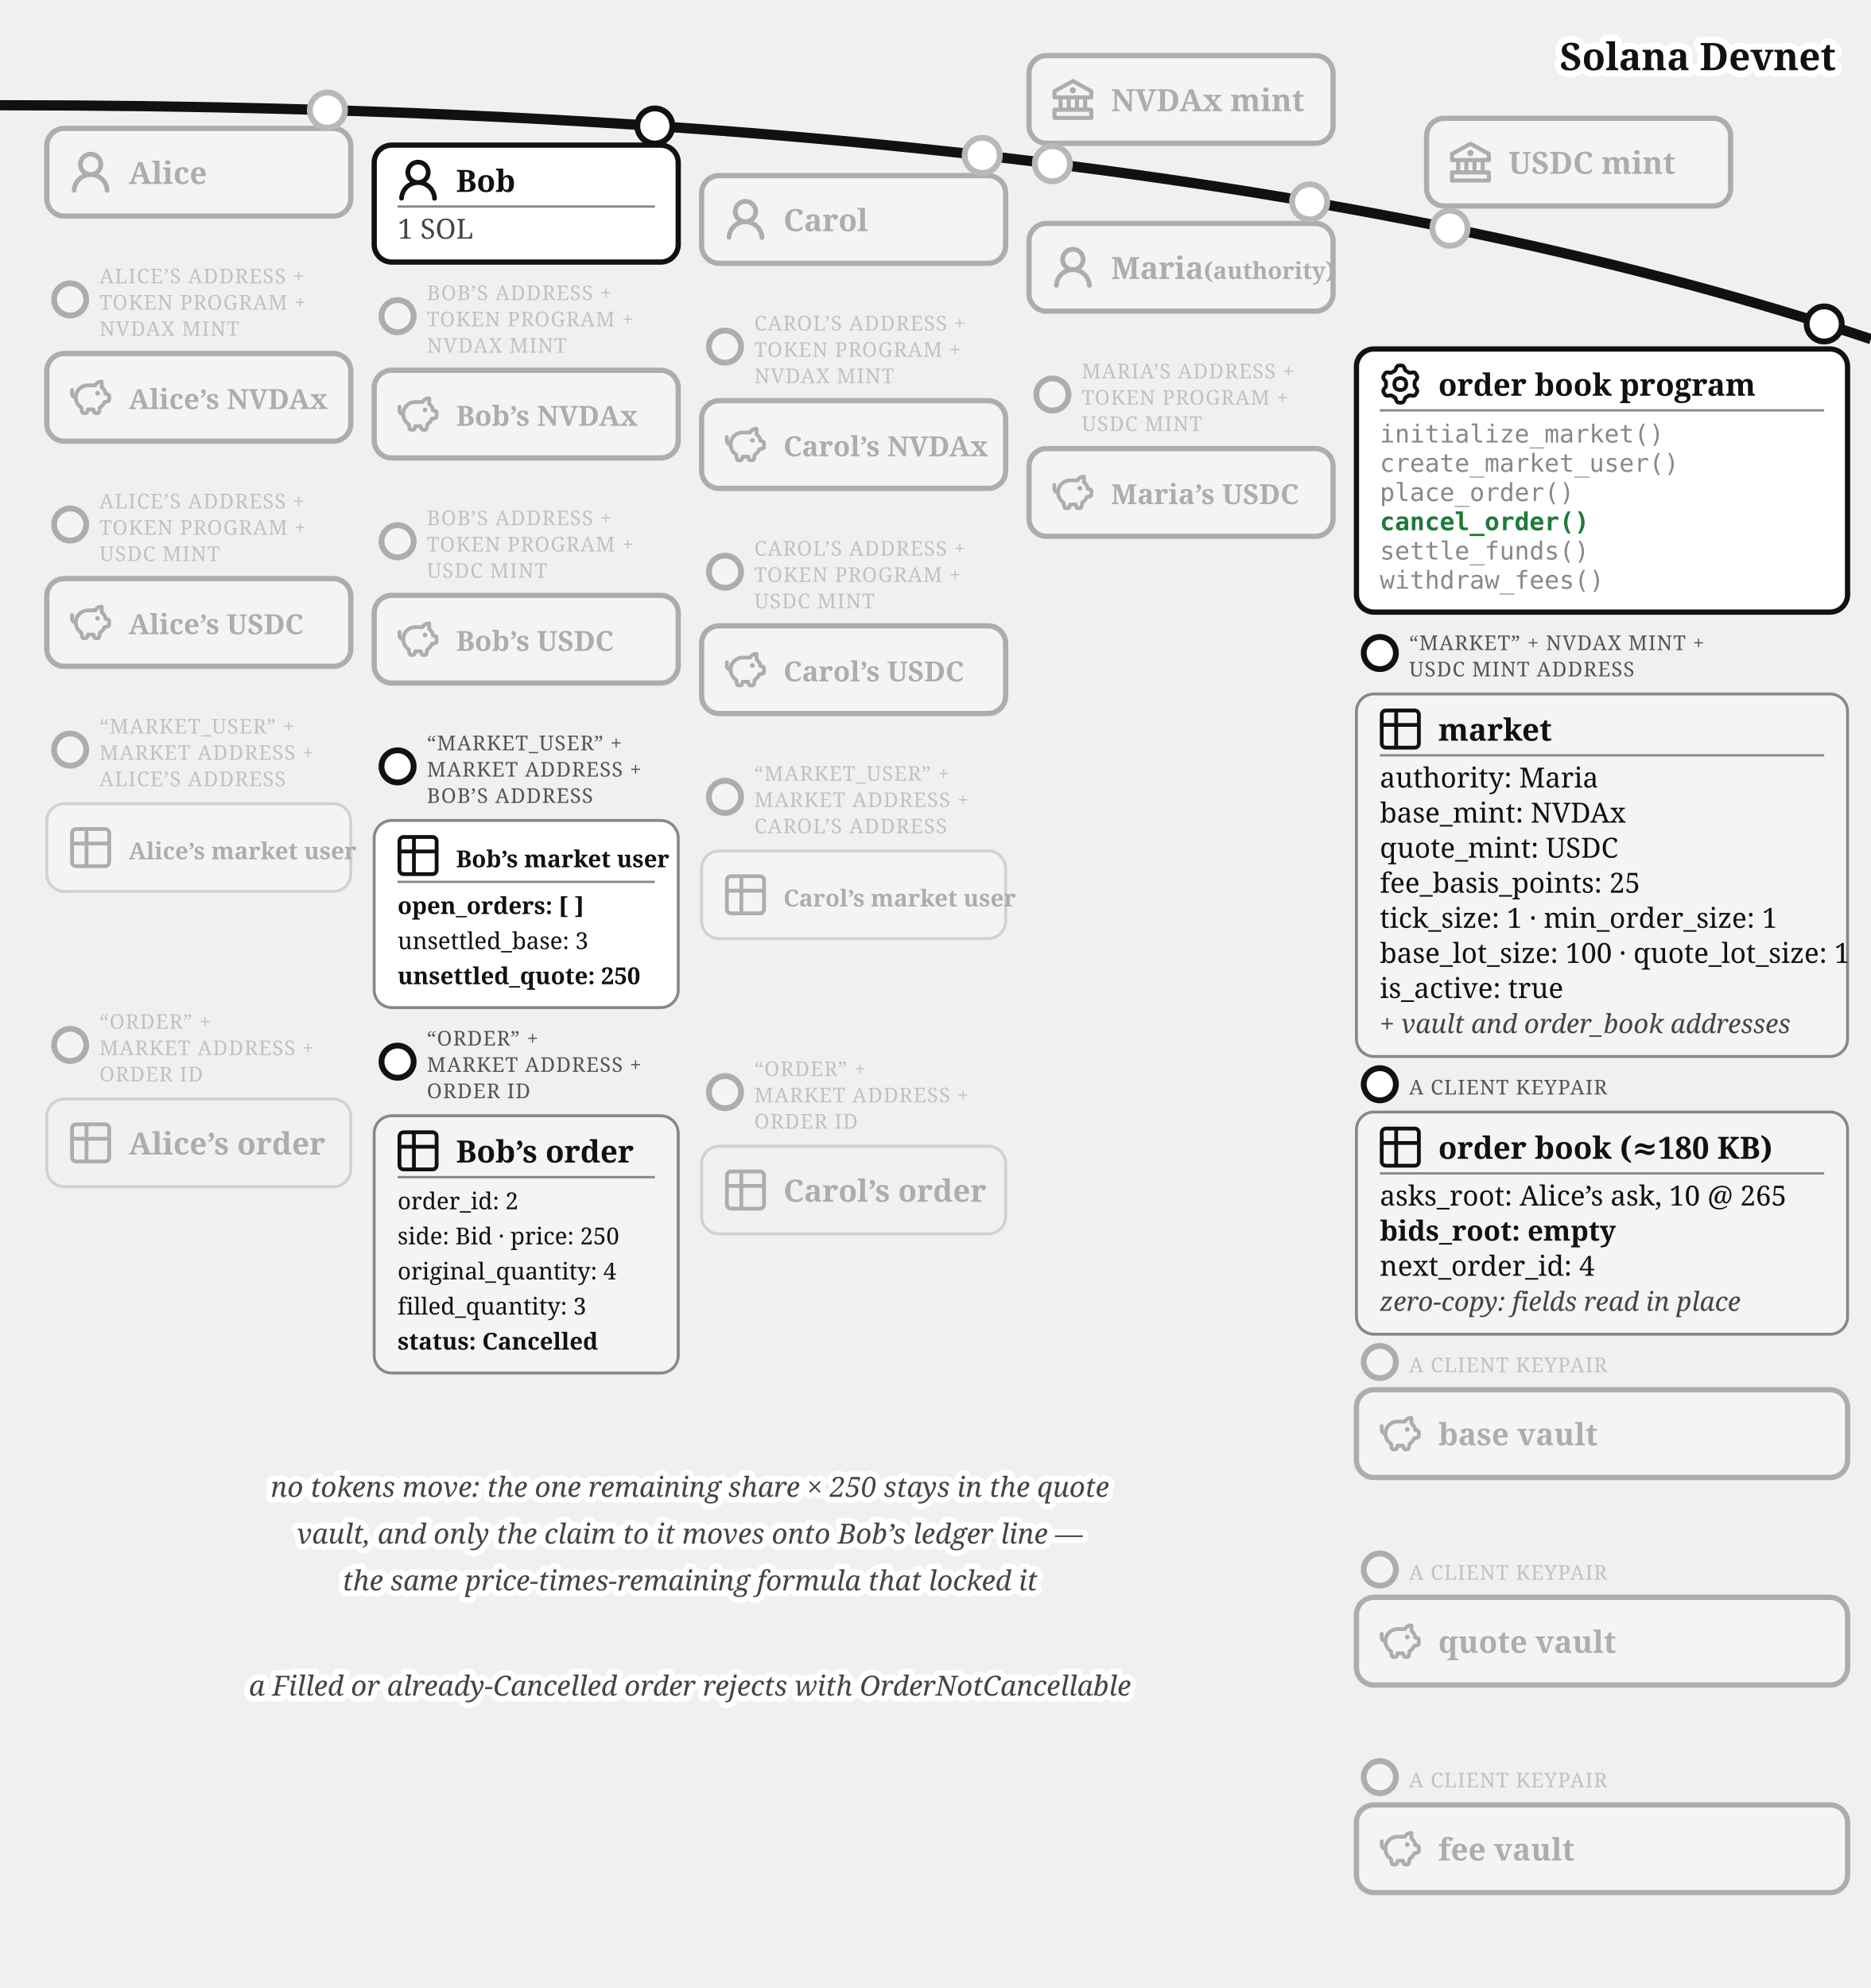
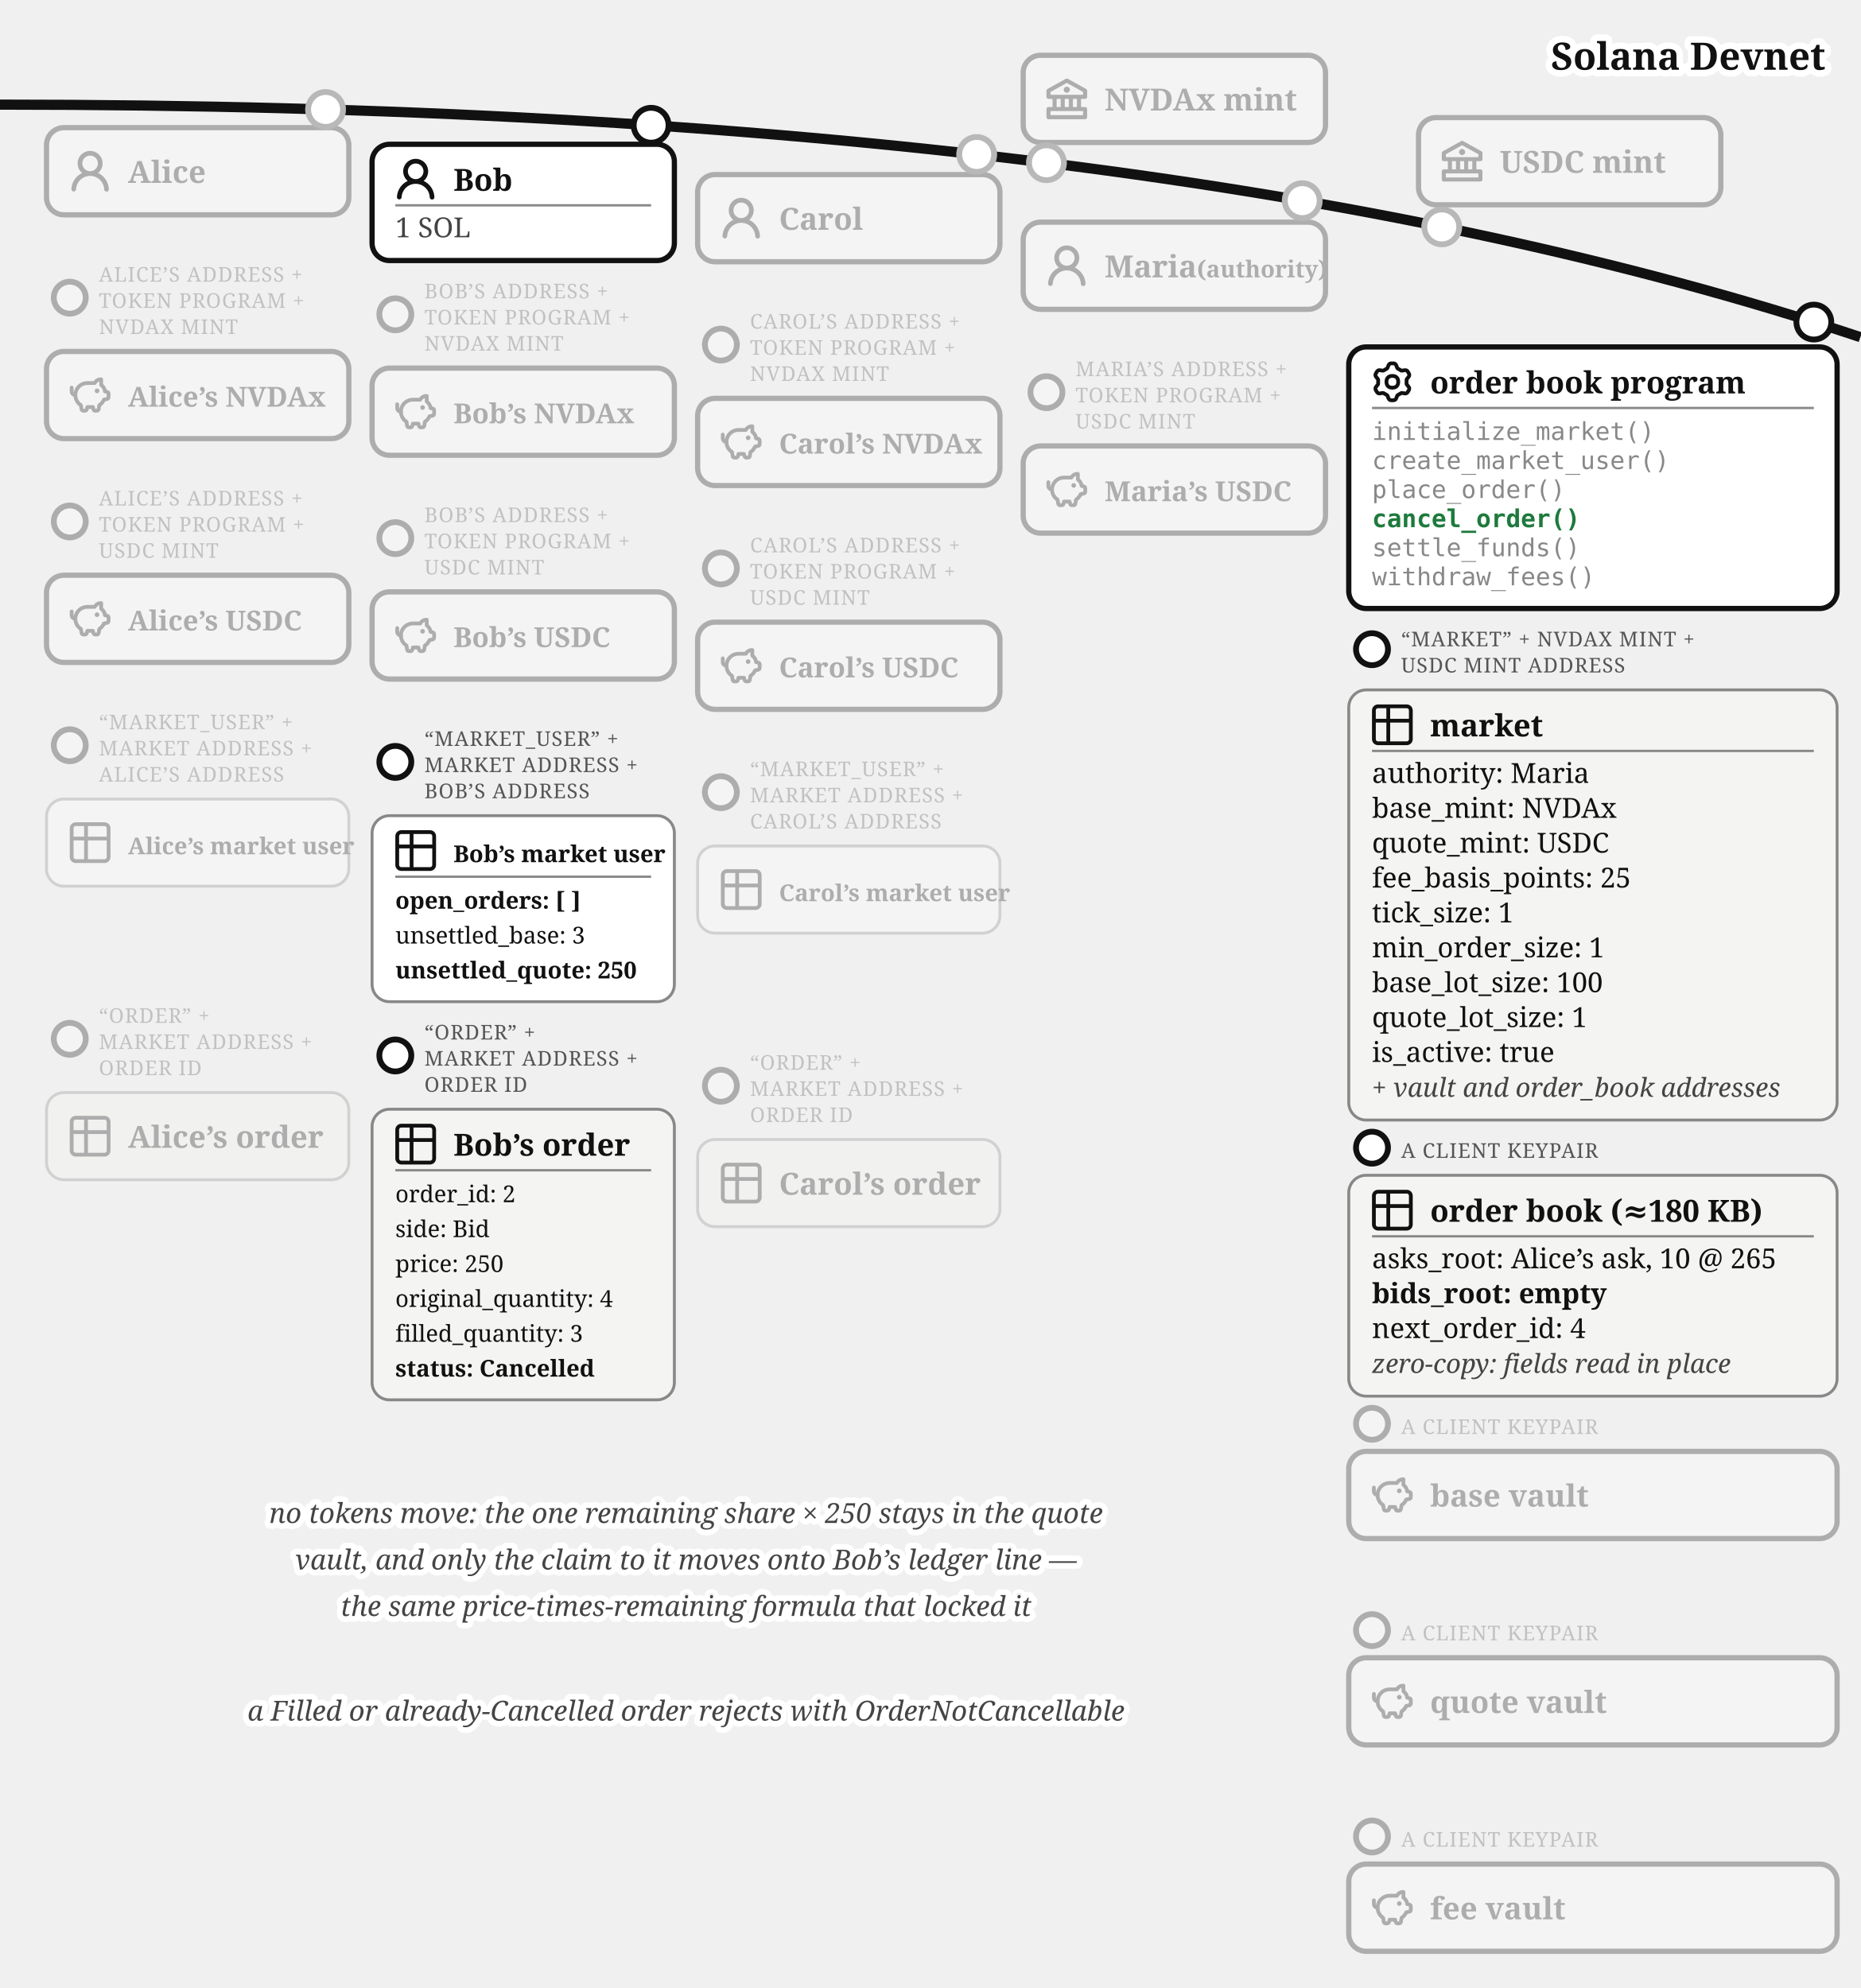
- <svg xmlns="http://www.w3.org/2000/svg" viewBox="0 0 640 680" font-family="Georgia, serif" fill="#111">
+ <svg xmlns="http://www.w3.org/2000/svg" viewBox="0 0 640 684" font-family="Georgia, serif" fill="#111">
  <path d="M 0,36 Q 400,36 640,116" fill="none" stroke="#111" stroke-width="3.5" />
  <text stroke="#fff" stroke-width="4.5" paint-order="stroke" stroke-linejoin="round" x="628" y="24" font-size="13" font-weight="bold" text-anchor="end">Solana Devnet</text>
  <circle cx="360" cy="56" r="7" fill="#fff" />
  <g opacity="0.3">
    <circle cx="360" cy="56" r="6" fill="#fff" stroke="#111" stroke-width="2" />
    <rect x="352" y="19.015" width="104" height="30" rx="6" fill="#fff" stroke="#111" stroke-width="1.8" />
    <g transform="translate(360,27.02)">
      <g transform="translate(-1.4,-1.401) scale(0.7)" fill="#111">
        <path d="m21.49 7.13l-9-5a.99.99 0 0 0-.97 0l-9.01 5C2.19 7.31 2 7.64 2 8v3c0 .55.45 1 1 1h2v4H3c-.55 0-1 .45-1 1v4c0 .55.45 1 1 1h18c.55 0 1-.45 1-1v-4c0-.55-.45-1-1-1h-2v-4h2c.55 0 1-.45 1-1V8a1 1 0 0 0-.51-.87M7 12h2v4H7zm6 0v4h-2v-4zm7 6v2H4v-2zm-3-2h-2v-4h2zm3-6H4V8.59l8-4.44l8 4.44z" />
        <path d="M12 6a1.5 1.5 0 1 0 0 3a1.5 1.5 0 1 0 0-3" />
      </g>
    </g>
    <text x="380" y="38.02" font-size="10.5" font-weight="bold">NVDAx mint</text>
  </g>
  <circle cx="496" cy="78.07" r="7" fill="#fff" />
  <g opacity="0.3">
    <circle cx="496" cy="78.07" r="6" fill="#fff" stroke="#111" stroke-width="2" />
    <rect x="488" y="40.458" width="104" height="30" rx="6" fill="#fff" stroke="#111" stroke-width="1.8" />
    <g transform="translate(496,48.46)">
      <g transform="translate(-1.4,-1.401) scale(0.7)" fill="#111">
        <path d="m21.49 7.13l-9-5a.99.99 0 0 0-.97 0l-9.01 5C2.19 7.31 2 7.64 2 8v3c0 .55.45 1 1 1h2v4H3c-.55 0-1 .45-1 1v4c0 .55.45 1 1 1h18c.55 0 1-.45 1-1v-4c0-.55-.45-1-1-1h-2v-4h2c.55 0 1-.45 1-1V8a1 1 0 0 0-.51-.87M7 12h2v4H7zm6 0v4h-2v-4zm7 6v2H4v-2zm-3-2h-2v-4h2zm3-6H4V8.59l8-4.44l8 4.44z" />
        <path d="M12 6a1.5 1.5 0 1 0 0 3a1.5 1.5 0 1 0 0-3" />
      </g>
    </g>
    <text x="516" y="59.46" font-size="10.5" font-weight="bold">USDC mint</text>
  </g>
  <circle cx="112" cy="37.663" r="7" fill="#fff" />
  <g opacity="0.3">
    <circle cx="112" cy="37.663" r="6" fill="#fff" stroke="#111" stroke-width="2" />
    <rect x="16" y="43.917" width="104" height="30" rx="6" fill="#fff" stroke="#111" stroke-width="1.8" />
    <g transform="translate(24,51.92)">
      <g transform="translate(-1.607,-1.079) scale(1.076)" fill="#111">
        <path d="M10.561 8.073a6 6 0 0 1 3.432 5.142a.75.75 0 1 1-1.498.07a4.5 4.5 0 0 0-8.99 0a.75.75 0 0 1-1.498-.07a6 6 0 0 1 3.431-5.142a3.999 3.999 0 1 1 5.123 0M10.5 5a2.5 2.5 0 1 0-5 0a2.5 2.5 0 0 0 5 0" />
      </g>
    </g>
    <text x="44" y="62.92" font-size="10.5" font-weight="bold">Alice</text>
  </g>
  <g>
    <circle cx="224" cy="43.091" r="6" fill="#fff" stroke="#111" stroke-width="2" />
    <rect x="128" y="49.644" width="104" height="40" rx="6" fill="#fff" stroke="#111" stroke-width="1.8" />
    <g transform="translate(136,54.6439)">
      <g transform="translate(-1.607,-1.079) scale(1.076)" fill="#111">
        <path d="M10.561 8.073a6 6 0 0 1 3.432 5.142a.75.75 0 1 1-1.498.07a4.5 4.5 0 0 0-8.99 0a.75.75 0 0 1-1.498-.07a6 6 0 0 1 3.431-5.142a3.999 3.999 0 1 1 5.123 0M10.5 5a2.5 2.5 0 1 0-5 0a2.5 2.5 0 0 0 5 0" />
      </g>
    </g>
    <text x="156" y="65.644" font-size="10.5" font-weight="bold">Bob</text>
    <line x1="136" y1="70.644" x2="224" y2="70.644" stroke="#888" stroke-width="0.8" />
    <text x="136" y="81.644" font-size="9.5" fill="#444">1 SOL</text>
  </g>
  <circle cx="336" cy="53.138" r="7" fill="#fff" />
  <g opacity="0.3">
    <circle cx="336" cy="53.138" r="6" fill="#fff" stroke="#111" stroke-width="2" />
    <rect x="240" y="60.062" width="104" height="30" rx="6" fill="#fff" stroke="#111" stroke-width="1.8" />
    <g transform="translate(248,68.06)">
      <g transform="translate(-1.607,-1.079) scale(1.076)" fill="#111">
        <path d="M10.561 8.073a6 6 0 0 1 3.432 5.142a.75.75 0 1 1-1.498.07a4.5 4.5 0 0 0-8.99 0a.75.75 0 0 1-1.498-.07a6 6 0 0 1 3.431-5.142a3.999 3.999 0 1 1 5.123 0M10.5 5a2.5 2.5 0 1 0-5 0a2.5 2.5 0 0 0 5 0" />
      </g>
    </g>
    <text x="268" y="79.06" font-size="10.5" font-weight="bold">Carol</text>
  </g>
  <circle cx="448" cy="69.033" r="7" fill="#fff" />
  <g opacity="0.3">
    <circle cx="448" cy="69.033" r="6" fill="#fff" stroke="#111" stroke-width="2" />
    <rect x="352" y="76.436" width="104" height="30" rx="6" fill="#fff" stroke="#111" stroke-width="1.8" />
    <g transform="translate(360,84.44)">
      <g transform="translate(-1.607,-1.079) scale(1.076)" fill="#111">
        <path d="M10.561 8.073a6 6 0 0 1 3.432 5.142a.75.75 0 1 1-1.498.07a4.5 4.5 0 0 0-8.99 0a.75.75 0 0 1-1.498-.07a6 6 0 0 1 3.431-5.142a3.999 3.999 0 1 1 5.123 0M10.5 5a2.5 2.5 0 1 0-5 0a2.5 2.5 0 0 0 5 0" />
      </g>
    </g>
    <text x="380" y="95.44" font-size="10.5" font-weight="bold">Maria<tspan font-size="8"> (authority)</tspan>
    </text>
  </g>
  <g opacity="0.3">
    <circle cx="24" cy="102.417" r="5.5" fill="#fff" stroke="#111" stroke-width="2" />
    <text x="34" y="96.917" font-size="7" letter-spacing="0.3" fill="#555">ALICE’S ADDRESS +</text>
    <text x="34" y="105.917" font-size="7" letter-spacing="0.3" fill="#555">TOKEN PROGRAM +</text>
    <text x="34" y="114.917" font-size="7" letter-spacing="0.3" fill="#555">NVDAX MINT</text>
    <rect x="16" y="120.917" width="104" height="30" rx="6" fill="#fff" stroke="#111" stroke-width="1.8" />
    <g transform="translate(24,128.92)">
      <g transform="translate(-0.62,-0.62) scale(0.635)" fill="none" stroke="#111" stroke-linecap="round" stroke-linejoin="round" stroke-width="2.047">
        <path d="M14.5 5.5h-4A6.5 6.5 0 0 0 7 17.478l.288 1.738c.07.423.105.635.202.798a1 1 0 0 0 .49.416c.178.07.392.07.822.07c.397 0 .596 0 .764-.062a1 1 0 0 0 .479-.374c.1-.148.15-.34.246-.727l.209-.837h3l.21.837c.096.386.144.58.245.727a1 1 0 0 0 .479.374c.168.062.367.062.764.062c.43 0 .644 0 .821-.07a1 1 0 0 0 .49-.416c.098-.163.133-.375.203-.798L17 17.478a6.5 6.5 0 0 0 2.502-2.978l.89-.178c.77-.154 1.155-.231 1.381-.508c.227-.276.227-.669.227-1.453v-.3c0-.75 0-1.124-.212-1.396c-.212-.27-.575-.362-1.303-.544L20 10c0-1.5-1.167-2.833-2-3.5v-3h-.264c-1.37 0-2.623.774-3.236 2" />
        <path d="M15.875 9.75h-.125m.25 0a.25.25 0 1 1-.5 0a.25.25 0 0 1 .5 0M2 8v2a2 2 0 0 0 2 2" />
      </g>
    </g>
    <text x="44" y="139.92" font-size="9.5" font-weight="bold">Alice’s NVDAx</text>
  </g>
  <g opacity="0.3">
    <circle cx="136" cy="108.144" r="5.5" fill="#fff" stroke="#111" stroke-width="2" />
    <text x="146" y="102.644" font-size="7" letter-spacing="0.3" fill="#555">BOB’S ADDRESS +</text>
    <text x="146" y="111.644" font-size="7" letter-spacing="0.3" fill="#555">TOKEN PROGRAM +</text>
    <text x="146" y="120.644" font-size="7" letter-spacing="0.3" fill="#555">NVDAX MINT</text>
    <rect x="128" y="126.644" width="104" height="30" rx="6" fill="#fff" stroke="#111" stroke-width="1.8" />
    <g transform="translate(136,134.64)">
      <g transform="translate(-0.62,-0.62) scale(0.635)" fill="none" stroke="#111" stroke-linecap="round" stroke-linejoin="round" stroke-width="2.047">
        <path d="M14.5 5.5h-4A6.5 6.5 0 0 0 7 17.478l.288 1.738c.07.423.105.635.202.798a1 1 0 0 0 .49.416c.178.07.392.07.822.07c.397 0 .596 0 .764-.062a1 1 0 0 0 .479-.374c.1-.148.15-.34.246-.727l.209-.837h3l.21.837c.096.386.144.58.245.727a1 1 0 0 0 .479.374c.168.062.367.062.764.062c.43 0 .644 0 .821-.07a1 1 0 0 0 .49-.416c.098-.163.133-.375.203-.798L17 17.478a6.5 6.5 0 0 0 2.502-2.978l.89-.178c.77-.154 1.155-.231 1.381-.508c.227-.276.227-.669.227-1.453v-.3c0-.75 0-1.124-.212-1.396c-.212-.27-.575-.362-1.303-.544L20 10c0-1.5-1.167-2.833-2-3.5v-3h-.264c-1.37 0-2.623.774-3.236 2" />
        <path d="M15.875 9.75h-.125m.25 0a.25.25 0 1 1-.5 0a.25.25 0 0 1 .5 0M2 8v2a2 2 0 0 0 2 2" />
      </g>
    </g>
    <text x="156" y="145.64" font-size="9.5" font-weight="bold">Bob’s NVDAx</text>
  </g>
  <g opacity="0.3">
    <circle cx="248" cy="118.562" r="5.5" fill="#fff" stroke="#111" stroke-width="2" />
    <text x="258" y="113.062" font-size="7" letter-spacing="0.3" fill="#555">CAROL’S ADDRESS +</text>
    <text x="258" y="122.062" font-size="7" letter-spacing="0.3" fill="#555">TOKEN PROGRAM +</text>
    <text x="258" y="131.062" font-size="7" letter-spacing="0.3" fill="#555">NVDAX MINT</text>
    <rect x="240" y="137.062" width="104" height="30" rx="6" fill="#fff" stroke="#111" stroke-width="1.8" />
    <g transform="translate(248,145.06)">
      <g transform="translate(-0.62,-0.62) scale(0.635)" fill="none" stroke="#111" stroke-linecap="round" stroke-linejoin="round" stroke-width="2.047">
        <path d="M14.5 5.5h-4A6.5 6.5 0 0 0 7 17.478l.288 1.738c.07.423.105.635.202.798a1 1 0 0 0 .49.416c.178.07.392.07.822.07c.397 0 .596 0 .764-.062a1 1 0 0 0 .479-.374c.1-.148.15-.34.246-.727l.209-.837h3l.21.837c.096.386.144.58.245.727a1 1 0 0 0 .479.374c.168.062.367.062.764.062c.43 0 .644 0 .821-.07a1 1 0 0 0 .49-.416c.098-.163.133-.375.203-.798L17 17.478a6.5 6.5 0 0 0 2.502-2.978l.89-.178c.77-.154 1.155-.231 1.381-.508c.227-.276.227-.669.227-1.453v-.3c0-.75 0-1.124-.212-1.396c-.212-.27-.575-.362-1.303-.544L20 10c0-1.5-1.167-2.833-2-3.5v-3h-.264c-1.37 0-2.623.774-3.236 2" />
        <path d="M15.875 9.75h-.125m.25 0a.25.25 0 1 1-.5 0a.25.25 0 0 1 .5 0M2 8v2a2 2 0 0 0 2 2" />
      </g>
    </g>
    <text x="268" y="156.06" font-size="9.5" font-weight="bold">Carol’s NVDAx</text>
  </g>
  <g opacity="0.3">
    <circle cx="24" cy="179.417" r="5.5" fill="#fff" stroke="#111" stroke-width="2" />
    <text x="34" y="173.917" font-size="7" letter-spacing="0.3" fill="#555">ALICE’S ADDRESS +</text>
    <text x="34" y="182.917" font-size="7" letter-spacing="0.3" fill="#555">TOKEN PROGRAM +</text>
    <text x="34" y="191.917" font-size="7" letter-spacing="0.3" fill="#555">USDC MINT</text>
    <rect x="16" y="197.917" width="104" height="30" rx="6" fill="#fff" stroke="#111" stroke-width="1.8" />
    <g transform="translate(24,205.92)">
      <g transform="translate(-0.62,-0.62) scale(0.635)" fill="none" stroke="#111" stroke-linecap="round" stroke-linejoin="round" stroke-width="2.047">
        <path d="M14.5 5.5h-4A6.5 6.5 0 0 0 7 17.478l.288 1.738c.07.423.105.635.202.798a1 1 0 0 0 .49.416c.178.07.392.07.822.07c.397 0 .596 0 .764-.062a1 1 0 0 0 .479-.374c.1-.148.15-.34.246-.727l.209-.837h3l.21.837c.096.386.144.58.245.727a1 1 0 0 0 .479.374c.168.062.367.062.764.062c.43 0 .644 0 .821-.07a1 1 0 0 0 .49-.416c.098-.163.133-.375.203-.798L17 17.478a6.5 6.5 0 0 0 2.502-2.978l.89-.178c.77-.154 1.155-.231 1.381-.508c.227-.276.227-.669.227-1.453v-.3c0-.75 0-1.124-.212-1.396c-.212-.27-.575-.362-1.303-.544L20 10c0-1.5-1.167-2.833-2-3.5v-3h-.264c-1.37 0-2.623.774-3.236 2" />
        <path d="M15.875 9.75h-.125m.25 0a.25.25 0 1 1-.5 0a.25.25 0 0 1 .5 0M2 8v2a2 2 0 0 0 2 2" />
      </g>
    </g>
    <text x="44" y="216.92" font-size="9.5" font-weight="bold">Alice’s USDC</text>
  </g>
  <g opacity="0.3">
    <circle cx="136" cy="185.144" r="5.5" fill="#fff" stroke="#111" stroke-width="2" />
    <text x="146" y="179.644" font-size="7" letter-spacing="0.3" fill="#555">BOB’S ADDRESS +</text>
    <text x="146" y="188.644" font-size="7" letter-spacing="0.3" fill="#555">TOKEN PROGRAM +</text>
    <text x="146" y="197.644" font-size="7" letter-spacing="0.3" fill="#555">USDC MINT</text>
    <rect x="128" y="203.644" width="104" height="30" rx="6" fill="#fff" stroke="#111" stroke-width="1.8" />
    <g transform="translate(136,211.64)">
      <g transform="translate(-0.62,-0.62) scale(0.635)" fill="none" stroke="#111" stroke-linecap="round" stroke-linejoin="round" stroke-width="2.047">
        <path d="M14.5 5.5h-4A6.5 6.5 0 0 0 7 17.478l.288 1.738c.07.423.105.635.202.798a1 1 0 0 0 .49.416c.178.07.392.07.822.07c.397 0 .596 0 .764-.062a1 1 0 0 0 .479-.374c.1-.148.15-.34.246-.727l.209-.837h3l.21.837c.096.386.144.58.245.727a1 1 0 0 0 .479.374c.168.062.367.062.764.062c.43 0 .644 0 .821-.07a1 1 0 0 0 .49-.416c.098-.163.133-.375.203-.798L17 17.478a6.5 6.5 0 0 0 2.502-2.978l.89-.178c.77-.154 1.155-.231 1.381-.508c.227-.276.227-.669.227-1.453v-.3c0-.75 0-1.124-.212-1.396c-.212-.27-.575-.362-1.303-.544L20 10c0-1.5-1.167-2.833-2-3.5v-3h-.264c-1.37 0-2.623.774-3.236 2" />
        <path d="M15.875 9.75h-.125m.25 0a.25.25 0 1 1-.5 0a.25.25 0 0 1 .5 0M2 8v2a2 2 0 0 0 2 2" />
      </g>
    </g>
    <text x="156" y="222.64" font-size="9.5" font-weight="bold">Bob’s USDC</text>
  </g>
  <g opacity="0.3">
    <circle cx="248" cy="195.562" r="5.5" fill="#fff" stroke="#111" stroke-width="2" />
    <text x="258" y="190.062" font-size="7" letter-spacing="0.3" fill="#555">CAROL’S ADDRESS +</text>
    <text x="258" y="199.062" font-size="7" letter-spacing="0.3" fill="#555">TOKEN PROGRAM +</text>
    <text x="258" y="208.062" font-size="7" letter-spacing="0.3" fill="#555">USDC MINT</text>
    <rect x="240" y="214.062" width="104" height="30" rx="6" fill="#fff" stroke="#111" stroke-width="1.8" />
    <g transform="translate(248,222.06)">
      <g transform="translate(-0.62,-0.62) scale(0.635)" fill="none" stroke="#111" stroke-linecap="round" stroke-linejoin="round" stroke-width="2.047">
        <path d="M14.5 5.5h-4A6.5 6.5 0 0 0 7 17.478l.288 1.738c.07.423.105.635.202.798a1 1 0 0 0 .49.416c.178.07.392.07.822.07c.397 0 .596 0 .764-.062a1 1 0 0 0 .479-.374c.1-.148.15-.34.246-.727l.209-.837h3l.21.837c.096.386.144.58.245.727a1 1 0 0 0 .479.374c.168.062.367.062.764.062c.43 0 .644 0 .821-.07a1 1 0 0 0 .49-.416c.098-.163.133-.375.203-.798L17 17.478a6.5 6.5 0 0 0 2.502-2.978l.89-.178c.77-.154 1.155-.231 1.381-.508c.227-.276.227-.669.227-1.453v-.3c0-.75 0-1.124-.212-1.396c-.212-.27-.575-.362-1.303-.544L20 10c0-1.5-1.167-2.833-2-3.5v-3h-.264c-1.37 0-2.623.774-3.236 2" />
        <path d="M15.875 9.75h-.125m.25 0a.25.25 0 1 1-.5 0a.25.25 0 0 1 .5 0M2 8v2a2 2 0 0 0 2 2" />
      </g>
    </g>
    <text x="268" y="233.06" font-size="9.5" font-weight="bold">Carol’s USDC</text>
  </g>
  <g opacity="0.3">
    <circle cx="360" cy="134.936" r="5.5" fill="#fff" stroke="#111" stroke-width="2" />
    <text x="370" y="129.436" font-size="7" letter-spacing="0.3" fill="#555">MARIA’S ADDRESS +</text>
    <text x="370" y="138.436" font-size="7" letter-spacing="0.3" fill="#555">TOKEN PROGRAM +</text>
    <text x="370" y="147.436" font-size="7" letter-spacing="0.3" fill="#555">USDC MINT</text>
    <rect x="352" y="153.436" width="104" height="30" rx="6" fill="#fff" stroke="#111" stroke-width="1.8" />
    <g transform="translate(360,161.44)">
      <g transform="translate(-0.62,-0.62) scale(0.635)" fill="none" stroke="#111" stroke-linecap="round" stroke-linejoin="round" stroke-width="2.047">
        <path d="M14.5 5.5h-4A6.5 6.5 0 0 0 7 17.478l.288 1.738c.07.423.105.635.202.798a1 1 0 0 0 .49.416c.178.07.392.07.822.07c.397 0 .596 0 .764-.062a1 1 0 0 0 .479-.374c.1-.148.15-.34.246-.727l.209-.837h3l.21.837c.096.386.144.58.245.727a1 1 0 0 0 .479.374c.168.062.367.062.764.062c.43 0 .644 0 .821-.07a1 1 0 0 0 .49-.416c.098-.163.133-.375.203-.798L17 17.478a6.5 6.5 0 0 0 2.502-2.978l.89-.178c.77-.154 1.155-.231 1.381-.508c.227-.276.227-.669.227-1.453v-.3c0-.75 0-1.124-.212-1.396c-.212-.27-.575-.362-1.303-.544L20 10c0-1.5-1.167-2.833-2-3.5v-3h-.264c-1.37 0-2.623.774-3.236 2" />
        <path d="M15.875 9.75h-.125m.25 0a.25.25 0 1 1-.5 0a.25.25 0 0 1 .5 0M2 8v2a2 2 0 0 0 2 2" />
      </g>
    </g>
    <text x="380" y="172.44" font-size="9.5" font-weight="bold">Maria’s USDC</text>
  </g>
  <g opacity="0.3">
    <circle cx="24" cy="256.417" r="5.5" fill="#fff" stroke="#111" stroke-width="2" />
    <text x="34" y="250.917" font-size="7" letter-spacing="0.3" fill="#555">“MARKET_USER” +</text>
    <text x="34" y="259.917" font-size="7" letter-spacing="0.3" fill="#555">MARKET ADDRESS +</text>
    <text x="34" y="268.917" font-size="7" letter-spacing="0.3" fill="#555">ALICE’S ADDRESS</text>
    <rect x="16" y="274.917" width="104" height="30" rx="6" fill="#fff" stroke="#888" />
    <g transform="translate(24,282.92)">
      <g transform="translate(-1.467,-1.467) scale(0.706)" fill="none" stroke="#111" stroke-linecap="round" stroke-linejoin="round" stroke-width="1.843">
        <path d="M3 5a2 2 0 0 1 2-2h14a2 2 0 0 1 2 2v14a2 2 0 0 1-2 2H5a2 2 0 0 1-2-2zm0 5h18M10 3v18" />
      </g>
    </g>
    <text x="44" y="293.92" font-size="8" font-weight="bold">Alice’s market user</text>
  </g>
  <g>
    <circle cx="136" cy="262.144" r="5.5" fill="#fff" stroke="#111" stroke-width="2" />
    <text x="146" y="256.644" font-size="7" letter-spacing="0.3" fill="#555">“MARKET_USER” +</text>
    <text x="146" y="265.644" font-size="7" letter-spacing="0.3" fill="#555">MARKET ADDRESS +</text>
    <text x="146" y="274.644" font-size="7" letter-spacing="0.3" fill="#555">BOB’S ADDRESS</text>
    <rect x="128" y="280.644" width="104" height="64" rx="6" fill="#fff" stroke="#888" />
    <g transform="translate(136,285.644)">
      <g transform="translate(-1.467,-1.467) scale(0.706)" fill="none" stroke="#111" stroke-linecap="round" stroke-linejoin="round" stroke-width="1.843">
        <path d="M3 5a2 2 0 0 1 2-2h14a2 2 0 0 1 2 2v14a2 2 0 0 1-2 2H5a2 2 0 0 1-2-2zm0 5h18M10 3v18" />
      </g>
    </g>
    <text x="156" y="296.644" font-size="8" font-weight="bold">Bob’s market user</text>
    <line x1="136" y1="301.644" x2="224" y2="301.644" stroke="#888" stroke-width="0.8" />
    <text x="136" y="312.644" font-size="8" font-weight="bold">open_orders: [ ]</text>
    <text x="136" y="324.644" font-size="8">unsettled_base: 3</text>
    <text x="136" y="336.644" font-size="8" font-weight="bold">unsettled_quote: 250</text>
  </g>
  <g opacity="0.3">
    <circle cx="248" cy="272.562" r="5.5" fill="#fff" stroke="#111" stroke-width="2" />
    <text x="258" y="267.062" font-size="7" letter-spacing="0.3" fill="#555">“MARKET_USER” +</text>
    <text x="258" y="276.062" font-size="7" letter-spacing="0.3" fill="#555">MARKET ADDRESS +</text>
    <text x="258" y="285.062" font-size="7" letter-spacing="0.3" fill="#555">CAROL’S ADDRESS</text>
    <rect x="240" y="291.062" width="104" height="30" rx="6" fill="#fff" stroke="#888" />
    <g transform="translate(248,299.06)">
      <g transform="translate(-1.467,-1.467) scale(0.706)" fill="none" stroke="#111" stroke-linecap="round" stroke-linejoin="round" stroke-width="1.843">
        <path d="M3 5a2 2 0 0 1 2-2h14a2 2 0 0 1 2 2v14a2 2 0 0 1-2 2H5a2 2 0 0 1-2-2zm0 5h18M10 3v18" />
      </g>
    </g>
    <text x="268" y="310.06" font-size="8" font-weight="bold">Carol’s market user</text>
  </g>
  <g opacity="0.3">
    <circle cx="24" cy="357.417" r="5.5" fill="#fff" stroke="#111" stroke-width="2" />
    <text x="34" y="351.917" font-size="7" letter-spacing="0.3" fill="#555">“ORDER” +</text>
    <text x="34" y="360.917" font-size="7" letter-spacing="0.3" fill="#555">MARKET ADDRESS +</text>
    <text x="34" y="369.917" font-size="7" letter-spacing="0.3" fill="#555">ORDER ID</text>
    <rect x="16" y="375.917" width="104" height="30" rx="6" fill="#f4f4f2" stroke="#888" />
    <g transform="translate(24,383.92)">
      <g transform="translate(-1.467,-1.467) scale(0.706)" fill="none" stroke="#111" stroke-linecap="round" stroke-linejoin="round" stroke-width="1.843">
        <path d="M3 5a2 2 0 0 1 2-2h14a2 2 0 0 1 2 2v14a2 2 0 0 1-2 2H5a2 2 0 0 1-2-2zm0 5h18M10 3v18" />
      </g>
    </g>
    <text x="44" y="394.92" font-size="10.5" font-weight="bold">Alice’s order</text>
  </g>
  <g>
    <circle cx="136" cy="363.144" r="5.5" fill="#fff" stroke="#111" stroke-width="2" />
    <text x="146" y="357.644" font-size="7" letter-spacing="0.3" fill="#555">“ORDER” +</text>
    <text x="146" y="366.644" font-size="7" letter-spacing="0.3" fill="#555">MARKET ADDRESS +</text>
    <text x="146" y="375.644" font-size="7" letter-spacing="0.3" fill="#555">ORDER ID</text>
-     <rect x="128" y="381.644" width="104" height="88" rx="6" fill="#f4f4f2" stroke="#888" />
+     <rect x="128" y="381.644" width="104" height="100" rx="6" fill="#f4f4f2" stroke="#888" />
    <g transform="translate(136,386.644)">
      <g transform="translate(-1.467,-1.467) scale(0.706)" fill="none" stroke="#111" stroke-linecap="round" stroke-linejoin="round" stroke-width="1.843">
        <path d="M3 5a2 2 0 0 1 2-2h14a2 2 0 0 1 2 2v14a2 2 0 0 1-2 2H5a2 2 0 0 1-2-2zm0 5h18M10 3v18" />
      </g>
    </g>
    <text x="156" y="397.644" font-size="10.5" font-weight="bold">Bob’s order</text>
    <line x1="136" y1="402.644" x2="224" y2="402.644" stroke="#888" stroke-width="0.8" />
    <text x="136" y="413.644" font-size="8">order_id: 2</text>
-     <text x="136" y="425.644" font-size="8">side: Bid · price: 250</text>
-     <text x="136" y="437.644" font-size="8">original_quantity: 4</text>
-     <text x="136" y="449.644" font-size="8">filled_quantity: 3</text>
-     <text x="136" y="461.644" font-size="8" font-weight="bold">status: Cancelled</text>
+     <text x="136" y="425.644" font-size="8">side: Bid</text>
+     <text x="136" y="437.644" font-size="8">price: 250</text>
+     <text x="136" y="449.644" font-size="8">original_quantity: 4</text>
+     <text x="136" y="461.644" font-size="8">filled_quantity: 3</text>
+     <text x="136" y="473.644" font-size="8" font-weight="bold">status: Cancelled</text>
  </g>
  <g opacity="0.3">
    <circle cx="248" cy="373.562" r="5.5" fill="#fff" stroke="#111" stroke-width="2" />
    <text x="258" y="368.062" font-size="7" letter-spacing="0.3" fill="#555">“ORDER” +</text>
    <text x="258" y="377.062" font-size="7" letter-spacing="0.3" fill="#555">MARKET ADDRESS +</text>
    <text x="258" y="386.062" font-size="7" letter-spacing="0.3" fill="#555">ORDER ID</text>
    <rect x="240" y="392.062" width="104" height="30" rx="6" fill="#f4f4f2" stroke="#888" />
    <g transform="translate(248,400.06)">
      <g transform="translate(-1.467,-1.467) scale(0.706)" fill="none" stroke="#111" stroke-linecap="round" stroke-linejoin="round" stroke-width="1.843">
        <path d="M3 5a2 2 0 0 1 2-2h14a2 2 0 0 1 2 2v14a2 2 0 0 1-2 2H5a2 2 0 0 1-2-2zm0 5h18M10 3v18" />
      </g>
    </g>
    <text x="268" y="411.06" font-size="10.5" font-weight="bold">Carol’s order</text>
  </g>
  <g>
    <circle cx="624" cy="110.812" r="6" fill="#fff" stroke="#111" stroke-width="2" />
    <rect x="464" y="119.37" width="168" height="90" rx="6" fill="#fff" stroke="#111" stroke-width="1.8" />
    <g transform="translate(472,124.37)">
      <g transform="translate(-0.113,-0.112) scale(1.016)" fill="none" stroke="#111" stroke-linecap="round" stroke-linejoin="round" stroke-width="1.28">
        <path d="M11.808 7.727c0 .05.017.1.048.14l.667.84a.96.96 0 0 1 .082 1.08l-.392.676a.96.96 0 0 1-.975.47l-1.063-.16a.23.23 0 0 0-.145.027l-1.26.727a.23.23 0 0 0-.096.112l-.392 1a.96.96 0 0 1-.893.611h-.782a.96.96 0 0 1-.893-.61l-.392-1a.23.23 0 0 0-.096-.113L3.967 10.8a.23.23 0 0 0-.145-.028l-1.063.162a.96.96 0 0 1-.976-.47l-.39-.677a.96.96 0 0 1 .08-1.08l.67-.84a.22.22 0 0 0 .05-.14V6.273c0-.05-.018-.1-.05-.14l-.67-.84a.96.96 0 0 1-.08-1.08l.39-.676a.96.96 0 0 1 .976-.47l1.06.16a.23.23 0 0 0 .145-.027l1.262-.73a.23.23 0 0 0 .096-.113l.394-.996A.96.96 0 0 1 6.61.75h.784a.96.96 0 0 1 .893.61l.392.997q.028.075.096.116l1.26.727a.23.23 0 0 0 .145.028l1.062-.162a.96.96 0 0 1 .976.47l.391.677a.96.96 0 0 1-.081 1.08l-.67.84a.22.22 0 0 0-.049.14v1.454Z" />
        <path d="M7 8.996c1.277 0 1.996-.719 1.996-1.996S8.277 5.004 7 5.004S5.004 5.723 5.004 7S5.723 8.996 7 8.996" />
      </g>
    </g>
    <text x="492" y="135.37" font-size="10.5" font-weight="bold">order book program</text>
    <line x1="472" y1="140.37" x2="624" y2="140.37" stroke="#888" stroke-width="0.8" />
    <text x="472" y="151.37" font-size="8.5" font-family="Menlo, monospace" fill="#888">initialize_market()</text>
    <text x="472" y="161.37" font-size="8.5" font-family="Menlo, monospace" fill="#888">create_market_user()</text>
    <text x="472" y="171.37" font-size="8.5" font-family="Menlo, monospace" fill="#888">place_order()</text>
    <text x="472" y="181.37" font-size="8.5" font-family="Menlo, monospace" font-weight="bold" fill="#1e7a3c">cancel_order()</text>
    <text x="472" y="191.37" font-size="8.5" font-family="Menlo, monospace" fill="#888">settle_funds()</text>
    <text x="472" y="201.37" font-size="8.5" font-family="Menlo, monospace" fill="#888">withdraw_fees()</text>
  </g>
  <g>
    <circle cx="472" cy="223.37" r="5.5" fill="#fff" stroke="#111" stroke-width="2" />
    <text x="482" y="222.37" font-size="7" letter-spacing="0.3" fill="#555">“MARKET” + NVDAX MINT +</text>
    <text x="482" y="231.37" font-size="7" letter-spacing="0.3" fill="#555">USDC MINT ADDRESS</text>
-     <rect x="464" y="237.37" width="168" height="124" rx="6" fill="#f4f4f2" stroke="#888" />
+     <rect x="464" y="237.37" width="168" height="148" rx="6" fill="#f4f4f2" stroke="#888" />
    <g transform="translate(472,242.37)">
      <g transform="translate(-1.467,-1.467) scale(0.706)" fill="none" stroke="#111" stroke-linecap="round" stroke-linejoin="round" stroke-width="1.843">
        <path d="M3 5a2 2 0 0 1 2-2h14a2 2 0 0 1 2 2v14a2 2 0 0 1-2 2H5a2 2 0 0 1-2-2zm0 5h18M10 3v18" />
      </g>
    </g>
    <text x="492" y="253.37" font-size="10.5" font-weight="bold">market</text>
    <line x1="472" y1="258.37" x2="624" y2="258.37" stroke="#888" stroke-width="0.8" />
    <text x="472" y="269.37" font-size="9.5">authority: Maria</text>
    <text x="472" y="281.37" font-size="9.5">base_mint: NVDAx</text>
    <text x="472" y="293.37" font-size="9.5">quote_mint: USDC</text>
    <text x="472" y="305.37" font-size="9.5">fee_basis_points: 25</text>
-     <text x="472" y="317.37" font-size="9.5">tick_size: 1 · min_order_size: 1</text>
-     <text x="472" y="329.37" font-size="9.5">base_lot_size: 100 · quote_lot_size: 1</text>
-     <text x="472" y="341.37" font-size="9.5">is_active: true</text>
-     <text x="472" y="353.37" font-size="9" font-style="italic" fill="#444">+ vault and order_book addresses</text>
-   </g>
-   <g>
-     <circle cx="472" cy="370.87" r="5.5" fill="#fff" stroke="#111" stroke-width="2" />
-     <text x="482" y="374.37" font-size="7" letter-spacing="0.3" fill="#555">A CLIENT KEYPAIR</text>
-     <rect x="464" y="380.37" width="168" height="76" rx="6" fill="#f4f4f2" stroke="#888" />
-     <g transform="translate(472,385.37)">
-       <g transform="translate(-1.467,-1.467) scale(0.706)" fill="none" stroke="#111" stroke-linecap="round" stroke-linejoin="round" stroke-width="1.843">
-         <path d="M3 5a2 2 0 0 1 2-2h14a2 2 0 0 1 2 2v14a2 2 0 0 1-2 2H5a2 2 0 0 1-2-2zm0 5h18M10 3v18" />
-       </g>
-     </g>
-     <text x="492" y="396.37" font-size="10.5" font-weight="bold">order book (≈180 KB)</text>
-     <line x1="472" y1="401.37" x2="624" y2="401.37" stroke="#888" stroke-width="0.8" />
-     <text x="472" y="412.37" font-size="9.5">asks_root: Alice’s ask, 10 @ 265</text>
-     <text x="472" y="424.37" font-size="9.5" font-weight="bold">bids_root: empty</text>
-     <text x="472" y="436.37" font-size="9.5">next_order_id: 4</text>
-     <text x="472" y="448.37" font-size="9" font-style="italic" fill="#444">zero-copy: fields read in place</text>
-   </g>
-   <g opacity="0.3">
-     <circle cx="472" cy="465.87" r="5.5" fill="#fff" stroke="#111" stroke-width="2" />
-     <text x="482" y="469.37" font-size="7" letter-spacing="0.3" fill="#555">A CLIENT KEYPAIR</text>
-     <rect x="464" y="475.37" width="168" height="30" rx="6" fill="#fff" stroke="#111" stroke-width="1.8" />
-     <g transform="translate(472,483.37)">
-       <g transform="translate(-0.62,-0.62) scale(0.635)" fill="none" stroke="#111" stroke-linecap="round" stroke-linejoin="round" stroke-width="2.047">
-         <path d="M14.5 5.5h-4A6.5 6.5 0 0 0 7 17.478l.288 1.738c.07.423.105.635.202.798a1 1 0 0 0 .49.416c.178.07.392.07.822.07c.397 0 .596 0 .764-.062a1 1 0 0 0 .479-.374c.1-.148.15-.34.246-.727l.209-.837h3l.21.837c.096.386.144.58.245.727a1 1 0 0 0 .479.374c.168.062.367.062.764.062c.43 0 .644 0 .821-.07a1 1 0 0 0 .49-.416c.098-.163.133-.375.203-.798L17 17.478a6.5 6.5 0 0 0 2.502-2.978l.89-.178c.77-.154 1.155-.231 1.381-.508c.227-.276.227-.669.227-1.453v-.3c0-.75 0-1.124-.212-1.396c-.212-.27-.575-.362-1.303-.544L20 10c0-1.5-1.167-2.833-2-3.5v-3h-.264c-1.37 0-2.623.774-3.236 2" />
-         <path d="M15.875 9.75h-.125m.25 0a.25.25 0 1 1-.5 0a.25.25 0 0 1 .5 0M2 8v2a2 2 0 0 0 2 2" />
-       </g>
-     </g>
-     <text x="492" y="494.37" font-size="10.5" font-weight="bold">base vault</text>
-   </g>
-   <g opacity="0.3">
-     <circle cx="472" cy="536.87" r="5.5" fill="#fff" stroke="#111" stroke-width="2" />
-     <text x="482" y="540.37" font-size="7" letter-spacing="0.3" fill="#555">A CLIENT KEYPAIR</text>
-     <rect x="464" y="546.37" width="168" height="30" rx="6" fill="#fff" stroke="#111" stroke-width="1.8" />
-     <g transform="translate(472,554.37)">
-       <g transform="translate(-0.62,-0.62) scale(0.635)" fill="none" stroke="#111" stroke-linecap="round" stroke-linejoin="round" stroke-width="2.047">
-         <path d="M14.5 5.5h-4A6.5 6.5 0 0 0 7 17.478l.288 1.738c.07.423.105.635.202.798a1 1 0 0 0 .49.416c.178.07.392.07.822.07c.397 0 .596 0 .764-.062a1 1 0 0 0 .479-.374c.1-.148.15-.34.246-.727l.209-.837h3l.21.837c.096.386.144.58.245.727a1 1 0 0 0 .479.374c.168.062.367.062.764.062c.43 0 .644 0 .821-.07a1 1 0 0 0 .49-.416c.098-.163.133-.375.203-.798L17 17.478a6.5 6.5 0 0 0 2.502-2.978l.89-.178c.77-.154 1.155-.231 1.381-.508c.227-.276.227-.669.227-1.453v-.3c0-.75 0-1.124-.212-1.396c-.212-.27-.575-.362-1.303-.544L20 10c0-1.5-1.167-2.833-2-3.5v-3h-.264c-1.37 0-2.623.774-3.236 2" />
-         <path d="M15.875 9.75h-.125m.25 0a.25.25 0 1 1-.5 0a.25.25 0 0 1 .5 0M2 8v2a2 2 0 0 0 2 2" />
-       </g>
-     </g>
-     <text x="492" y="565.37" font-size="10.5" font-weight="bold">quote vault</text>
-   </g>
-   <g opacity="0.3">
-     <circle cx="472" cy="607.87" r="5.5" fill="#fff" stroke="#111" stroke-width="2" />
-     <text x="482" y="611.37" font-size="7" letter-spacing="0.3" fill="#555">A CLIENT KEYPAIR</text>
-     <rect x="464" y="617.37" width="168" height="30" rx="6" fill="#fff" stroke="#111" stroke-width="1.8" />
-     <g transform="translate(472,625.37)">
-       <g transform="translate(-0.62,-0.62) scale(0.635)" fill="none" stroke="#111" stroke-linecap="round" stroke-linejoin="round" stroke-width="2.047">
-         <path d="M14.5 5.5h-4A6.5 6.5 0 0 0 7 17.478l.288 1.738c.07.423.105.635.202.798a1 1 0 0 0 .49.416c.178.07.392.07.822.07c.397 0 .596 0 .764-.062a1 1 0 0 0 .479-.374c.1-.148.15-.34.246-.727l.209-.837h3l.21.837c.096.386.144.58.245.727a1 1 0 0 0 .479.374c.168.062.367.062.764.062c.43 0 .644 0 .821-.07a1 1 0 0 0 .49-.416c.098-.163.133-.375.203-.798L17 17.478a6.5 6.5 0 0 0 2.502-2.978l.89-.178c.77-.154 1.155-.231 1.381-.508c.227-.276.227-.669.227-1.453v-.3c0-.75 0-1.124-.212-1.396c-.212-.27-.575-.362-1.303-.544L20 10c0-1.5-1.167-2.833-2-3.5v-3h-.264c-1.37 0-2.623.774-3.236 2" />
-         <path d="M15.875 9.75h-.125m.25 0a.25.25 0 1 1-.5 0a.25.25 0 0 1 .5 0M2 8v2a2 2 0 0 0 2 2" />
-       </g>
-     </g>
-     <text x="492" y="636.37" font-size="10.5" font-weight="bold">fee vault</text>
-   </g>
-   <text stroke="#fff" stroke-width="4" paint-order="stroke" stroke-linejoin="round" x="236" y="512" font-size="9.5" font-style="italic" fill="#444" text-anchor="middle">no tokens move: the one remaining share × 250 stays in the quote</text>
-   <text stroke="#fff" stroke-width="4" paint-order="stroke" stroke-linejoin="round" x="236" y="528" font-size="9.5" font-style="italic" fill="#444" text-anchor="middle">vault, and only the claim to it moves onto Bob’s ledger line —</text>
-   <text stroke="#fff" stroke-width="4" paint-order="stroke" stroke-linejoin="round" x="236" y="544" font-size="9.5" font-style="italic" fill="#444" text-anchor="middle">the same price-times-remaining formula that locked it</text>
-   <text stroke="#fff" stroke-width="4" paint-order="stroke" stroke-linejoin="round" x="236" y="580" font-size="9.5" font-style="italic" fill="#444" text-anchor="middle">a Filled or already-Cancelled order rejects with OrderNotCancellable</text>
+     <text x="472" y="317.37" font-size="9.5">tick_size: 1</text>
+     <text x="472" y="329.37" font-size="9.5">min_order_size: 1</text>
+     <text x="472" y="341.37" font-size="9.5">base_lot_size: 100</text>
+     <text x="472" y="353.37" font-size="9.5">quote_lot_size: 1</text>
+     <text x="472" y="365.37" font-size="9.5">is_active: true</text>
+     <text x="472" y="377.37" font-size="9" font-style="italic" fill="#444">+ vault and order_book addresses</text>
+   </g>
+   <g>
+     <circle cx="472" cy="394.87" r="5.5" fill="#fff" stroke="#111" stroke-width="2" />
+     <text x="482" y="398.37" font-size="7" letter-spacing="0.3" fill="#555">A CLIENT KEYPAIR</text>
+     <rect x="464" y="404.37" width="168" height="76" rx="6" fill="#f4f4f2" stroke="#888" />
+     <g transform="translate(472,409.37)">
+       <g transform="translate(-1.467,-1.467) scale(0.706)" fill="none" stroke="#111" stroke-linecap="round" stroke-linejoin="round" stroke-width="1.843">
+         <path d="M3 5a2 2 0 0 1 2-2h14a2 2 0 0 1 2 2v14a2 2 0 0 1-2 2H5a2 2 0 0 1-2-2zm0 5h18M10 3v18" />
+       </g>
+     </g>
+     <text x="492" y="420.37" font-size="10.5" font-weight="bold">order book (≈180 KB)</text>
+     <line x1="472" y1="425.37" x2="624" y2="425.37" stroke="#888" stroke-width="0.8" />
+     <text x="472" y="436.37" font-size="9.5">asks_root: Alice’s ask, 10 @ 265</text>
+     <text x="472" y="448.37" font-size="9.5" font-weight="bold">bids_root: empty</text>
+     <text x="472" y="460.37" font-size="9.5">next_order_id: 4</text>
+     <text x="472" y="472.37" font-size="9" font-style="italic" fill="#444">zero-copy: fields read in place</text>
+   </g>
+   <g opacity="0.3">
+     <circle cx="472" cy="489.87" r="5.5" fill="#fff" stroke="#111" stroke-width="2" />
+     <text x="482" y="493.37" font-size="7" letter-spacing="0.3" fill="#555">A CLIENT KEYPAIR</text>
+     <rect x="464" y="499.37" width="168" height="30" rx="6" fill="#fff" stroke="#111" stroke-width="1.8" />
+     <g transform="translate(472,507.37)">
+       <g transform="translate(-0.62,-0.62) scale(0.635)" fill="none" stroke="#111" stroke-linecap="round" stroke-linejoin="round" stroke-width="2.047">
+         <path d="M14.5 5.5h-4A6.5 6.5 0 0 0 7 17.478l.288 1.738c.07.423.105.635.202.798a1 1 0 0 0 .49.416c.178.07.392.07.822.07c.397 0 .596 0 .764-.062a1 1 0 0 0 .479-.374c.1-.148.15-.34.246-.727l.209-.837h3l.21.837c.096.386.144.58.245.727a1 1 0 0 0 .479.374c.168.062.367.062.764.062c.43 0 .644 0 .821-.07a1 1 0 0 0 .49-.416c.098-.163.133-.375.203-.798L17 17.478a6.5 6.5 0 0 0 2.502-2.978l.89-.178c.77-.154 1.155-.231 1.381-.508c.227-.276.227-.669.227-1.453v-.3c0-.75 0-1.124-.212-1.396c-.212-.27-.575-.362-1.303-.544L20 10c0-1.5-1.167-2.833-2-3.5v-3h-.264c-1.37 0-2.623.774-3.236 2" />
+         <path d="M15.875 9.75h-.125m.25 0a.25.25 0 1 1-.5 0a.25.25 0 0 1 .5 0M2 8v2a2 2 0 0 0 2 2" />
+       </g>
+     </g>
+     <text x="492" y="518.37" font-size="10.5" font-weight="bold">base vault</text>
+   </g>
+   <g opacity="0.3">
+     <circle cx="472" cy="560.87" r="5.5" fill="#fff" stroke="#111" stroke-width="2" />
+     <text x="482" y="564.37" font-size="7" letter-spacing="0.3" fill="#555">A CLIENT KEYPAIR</text>
+     <rect x="464" y="570.37" width="168" height="30" rx="6" fill="#fff" stroke="#111" stroke-width="1.8" />
+     <g transform="translate(472,578.37)">
+       <g transform="translate(-0.62,-0.62) scale(0.635)" fill="none" stroke="#111" stroke-linecap="round" stroke-linejoin="round" stroke-width="2.047">
+         <path d="M14.5 5.5h-4A6.5 6.5 0 0 0 7 17.478l.288 1.738c.07.423.105.635.202.798a1 1 0 0 0 .49.416c.178.07.392.07.822.07c.397 0 .596 0 .764-.062a1 1 0 0 0 .479-.374c.1-.148.15-.34.246-.727l.209-.837h3l.21.837c.096.386.144.58.245.727a1 1 0 0 0 .479.374c.168.062.367.062.764.062c.43 0 .644 0 .821-.07a1 1 0 0 0 .49-.416c.098-.163.133-.375.203-.798L17 17.478a6.5 6.5 0 0 0 2.502-2.978l.89-.178c.77-.154 1.155-.231 1.381-.508c.227-.276.227-.669.227-1.453v-.3c0-.75 0-1.124-.212-1.396c-.212-.27-.575-.362-1.303-.544L20 10c0-1.5-1.167-2.833-2-3.5v-3h-.264c-1.37 0-2.623.774-3.236 2" />
+         <path d="M15.875 9.75h-.125m.25 0a.25.25 0 1 1-.5 0a.25.25 0 0 1 .5 0M2 8v2a2 2 0 0 0 2 2" />
+       </g>
+     </g>
+     <text x="492" y="589.37" font-size="10.5" font-weight="bold">quote vault</text>
+   </g>
+   <g opacity="0.3">
+     <circle cx="472" cy="631.87" r="5.5" fill="#fff" stroke="#111" stroke-width="2" />
+     <text x="482" y="635.37" font-size="7" letter-spacing="0.3" fill="#555">A CLIENT KEYPAIR</text>
+     <rect x="464" y="641.37" width="168" height="30" rx="6" fill="#fff" stroke="#111" stroke-width="1.8" />
+     <g transform="translate(472,649.37)">
+       <g transform="translate(-0.62,-0.62) scale(0.635)" fill="none" stroke="#111" stroke-linecap="round" stroke-linejoin="round" stroke-width="2.047">
+         <path d="M14.5 5.5h-4A6.5 6.5 0 0 0 7 17.478l.288 1.738c.07.423.105.635.202.798a1 1 0 0 0 .49.416c.178.07.392.07.822.07c.397 0 .596 0 .764-.062a1 1 0 0 0 .479-.374c.1-.148.15-.34.246-.727l.209-.837h3l.21.837c.096.386.144.58.245.727a1 1 0 0 0 .479.374c.168.062.367.062.764.062c.43 0 .644 0 .821-.07a1 1 0 0 0 .49-.416c.098-.163.133-.375.203-.798L17 17.478a6.5 6.5 0 0 0 2.502-2.978l.89-.178c.77-.154 1.155-.231 1.381-.508c.227-.276.227-.669.227-1.453v-.3c0-.75 0-1.124-.212-1.396c-.212-.27-.575-.362-1.303-.544L20 10c0-1.5-1.167-2.833-2-3.5v-3h-.264c-1.37 0-2.623.774-3.236 2" />
+         <path d="M15.875 9.75h-.125m.25 0a.25.25 0 1 1-.5 0a.25.25 0 0 1 .5 0M2 8v2a2 2 0 0 0 2 2" />
+       </g>
+     </g>
+     <text x="492" y="660.37" font-size="10.5" font-weight="bold">fee vault</text>
+   </g>
+   <text stroke="#fff" stroke-width="4" paint-order="stroke" stroke-linejoin="round" x="236" y="524" font-size="9.5" font-style="italic" fill="#444" text-anchor="middle">no tokens move: the one remaining share × 250 stays in the quote</text>
+   <text stroke="#fff" stroke-width="4" paint-order="stroke" stroke-linejoin="round" x="236" y="540" font-size="9.5" font-style="italic" fill="#444" text-anchor="middle">vault, and only the claim to it moves onto Bob’s ledger line —</text>
+   <text stroke="#fff" stroke-width="4" paint-order="stroke" stroke-linejoin="round" x="236" y="556" font-size="9.5" font-style="italic" fill="#444" text-anchor="middle">the same price-times-remaining formula that locked it</text>
+   <text stroke="#fff" stroke-width="4" paint-order="stroke" stroke-linejoin="round" x="236" y="592" font-size="9.5" font-style="italic" fill="#444" text-anchor="middle">a Filled or already-Cancelled order rejects with OrderNotCancellable</text>
</svg>
